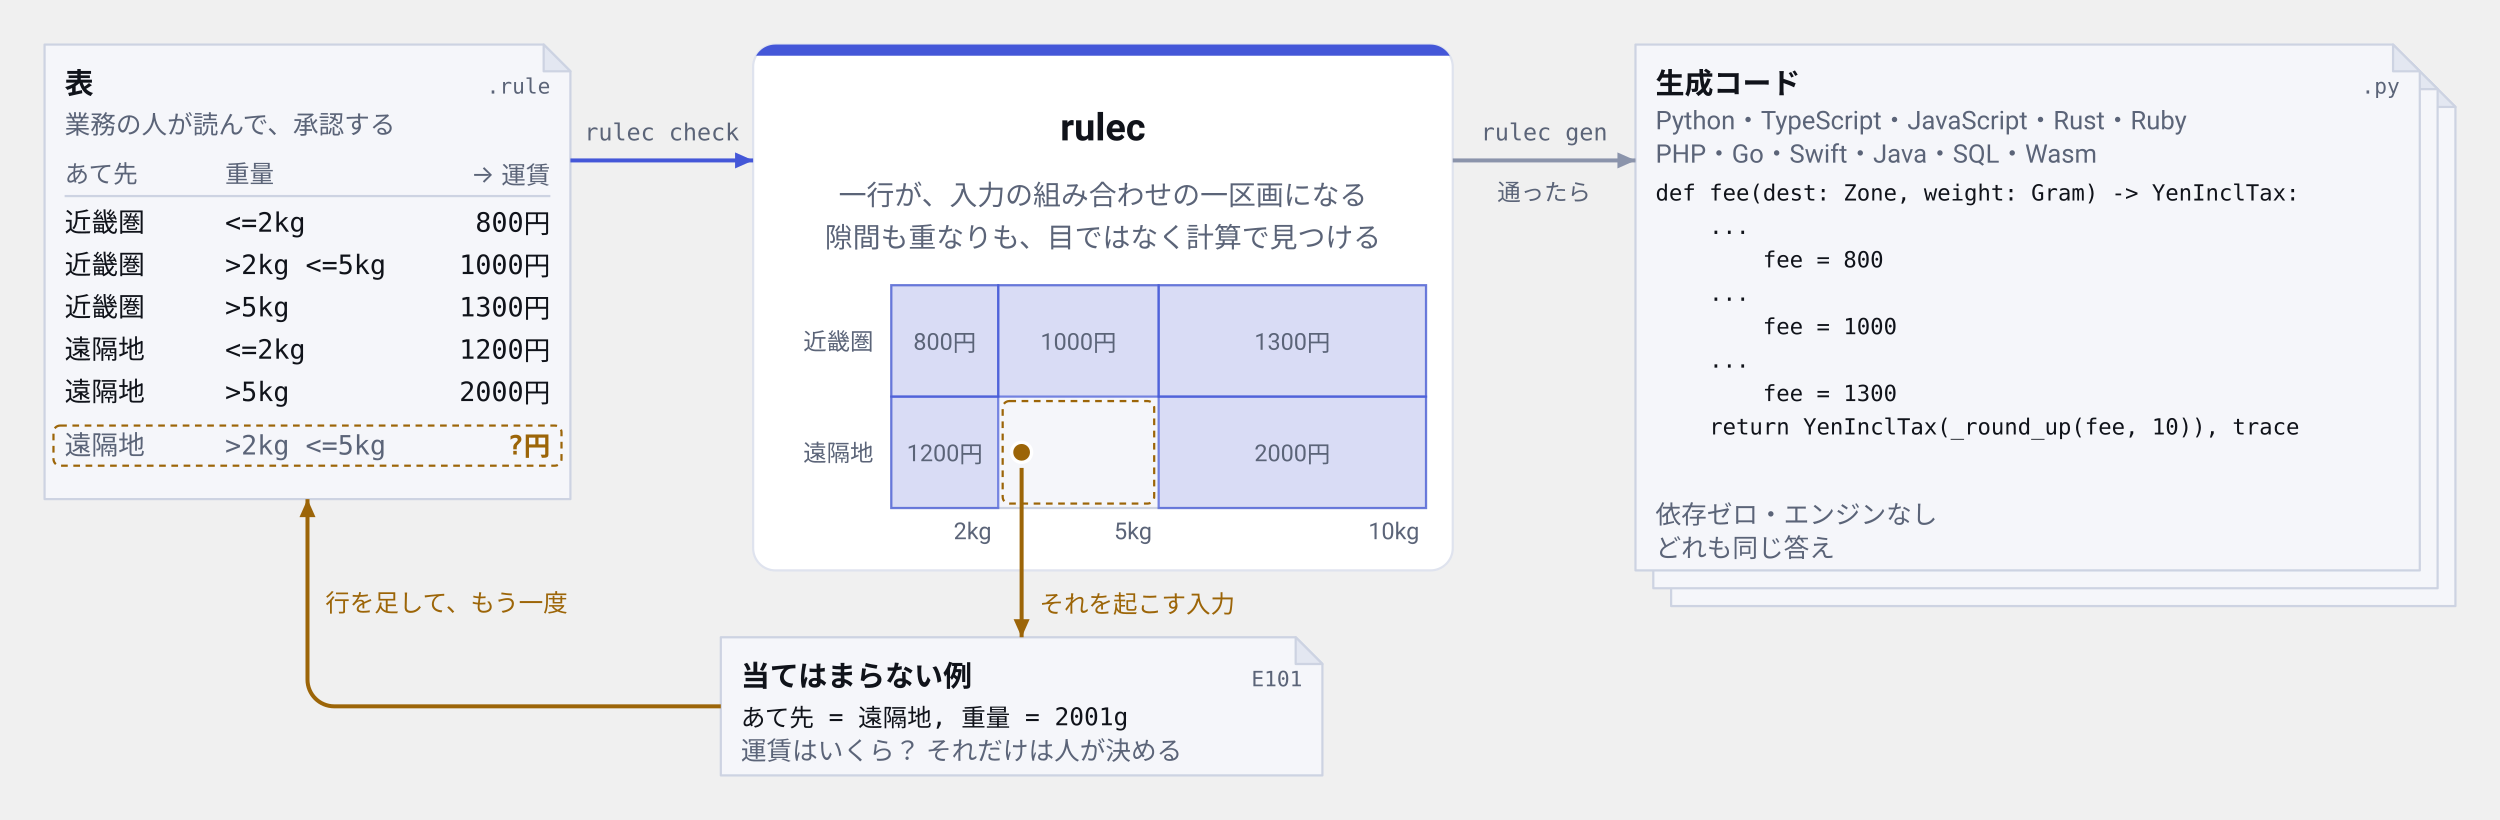
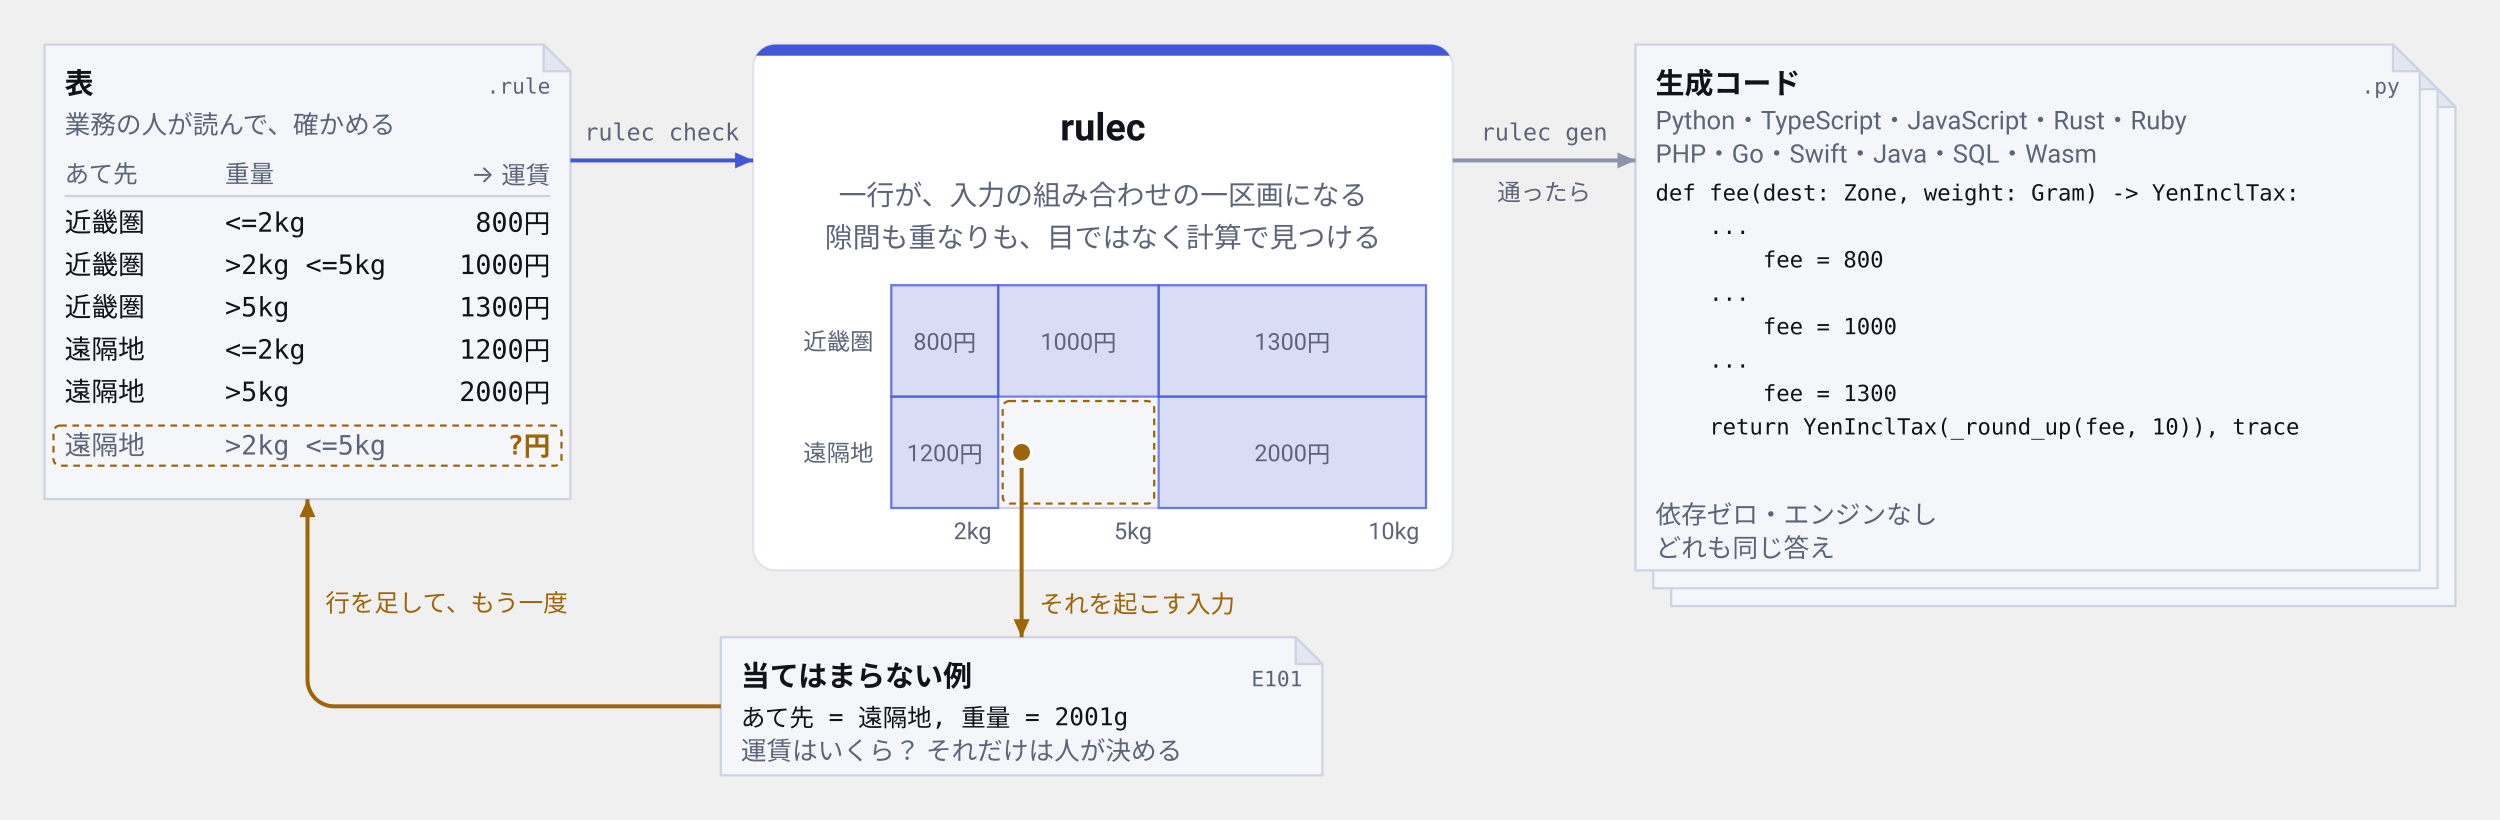
<svg xmlns="http://www.w3.org/2000/svg" viewBox="0 0 1122 368" role="img" aria-label="表を書く。rulec は一行を入力の組み合わせの一区画にして並べ、隙間も重なりも無いことを計算で証明する。抜けがあれば、それを起こす入力（あて先 = 遠隔地, 重量 = 2001g）が返ってきて、行を足してもう一度。運賃がいくらかだけは人が決める。証明できた表からだけ、依存ゼロの Python・TypeScript・JavaScript・Rust・Ruby・PHP・Go・Swift・Java・SQL・Wasm・NumPy が出る。" font-family="-apple-system, BlinkMacSystemFont, &quot;Hiragino Sans&quot;, &quot;Noto Sans JP&quot;, &quot;Yu Gothic&quot;, Meiryo, &quot;Segoe UI&quot;, Roboto, sans-serif">
  <defs>
    <marker id="head-neutral" viewBox="0 0 10 10" refX="9" refY="5" markerWidth="9" markerHeight="9" markerUnits="userSpaceOnUse" orient="auto">
      <path d="M0,1 L9,5 L0,9 Z" fill="#8b94ab" />
    </marker>
    <marker id="head-accent" viewBox="0 0 10 10" refX="9" refY="5" markerWidth="9" markerHeight="9" markerUnits="userSpaceOnUse" orient="auto">
      <path d="M0,1 L9,5 L0,9 Z" fill="#4457d8" />
    </marker>
    <marker id="head-human" viewBox="0 0 10 10" refX="9" refY="5" markerWidth="9" markerHeight="9" markerUnits="userSpaceOnUse" orient="auto">
      <path d="M0,1 L9,5 L0,9 Z" fill="#9c6508" />
    </marker>
  </defs>
  <path d="M20,20 H244 L256,32 V224 H20 Z" fill="#f5f6fa" stroke="#cdd3e2" stroke-linejoin="round" />
  <path d="M244,20 V32 H256 Z" fill="#e3e7f1" stroke="#cdd3e2" stroke-linejoin="round" />
  <text x="29" y="42" font-size="13" font-weight="600" text-anchor="start" fill="#10131a">表</text>
  <text x="247" y="42" font-size="9.5" font-weight="400" text-anchor="end" fill="#5b6478" font-family="ui-monospace, SFMono-Regular, Menlo, Consolas, monospace">.rule</text>
-   <text x="29" y="60" font-size="11.5" font-weight="400" text-anchor="start" fill="#5b6478">業務の人が読んで、承認する</text>
+   <text x="29" y="60" font-size="11.5" font-weight="400" text-anchor="start" fill="#5b6478">業務の人が読んで、確かめる</text>
  <text x="29" y="82" font-size="11" font-weight="400" text-anchor="start" fill="#5b6478">あて先</text>
  <text x="101" y="82" font-size="11" font-weight="400" text-anchor="start" fill="#5b6478">重量</text>
  <text x="247" y="82" font-size="11" font-weight="400" text-anchor="end" fill="#5b6478">→ 運賃</text>
  <line x1="29" y1="88" x2="247" y2="88" stroke="#cdd3e2" />
  <text x="29" y="104" font-size="12" font-weight="400" text-anchor="start" fill="#10131a" font-family="ui-monospace, SFMono-Regular, Menlo, Consolas, monospace">近畿圏</text>
  <text x="101" y="104" font-size="12" font-weight="400" text-anchor="start" fill="#10131a" font-family="ui-monospace, SFMono-Regular, Menlo, Consolas, monospace">&lt;=2kg</text>
  <text x="247" y="104" font-size="12" font-weight="400" text-anchor="end" fill="#10131a" font-family="ui-monospace, SFMono-Regular, Menlo, Consolas, monospace">800円</text>
  <text x="29" y="123" font-size="12" font-weight="400" text-anchor="start" fill="#10131a" font-family="ui-monospace, SFMono-Regular, Menlo, Consolas, monospace">近畿圏</text>
  <text x="101" y="123" font-size="12" font-weight="400" text-anchor="start" fill="#10131a" font-family="ui-monospace, SFMono-Regular, Menlo, Consolas, monospace">&gt;2kg &lt;=5kg</text>
  <text x="247" y="123" font-size="12" font-weight="400" text-anchor="end" fill="#10131a" font-family="ui-monospace, SFMono-Regular, Menlo, Consolas, monospace">1000円</text>
  <text x="29" y="142" font-size="12" font-weight="400" text-anchor="start" fill="#10131a" font-family="ui-monospace, SFMono-Regular, Menlo, Consolas, monospace">近畿圏</text>
  <text x="101" y="142" font-size="12" font-weight="400" text-anchor="start" fill="#10131a" font-family="ui-monospace, SFMono-Regular, Menlo, Consolas, monospace">&gt;5kg</text>
  <text x="247" y="142" font-size="12" font-weight="400" text-anchor="end" fill="#10131a" font-family="ui-monospace, SFMono-Regular, Menlo, Consolas, monospace">1300円</text>
  <text x="29" y="161" font-size="12" font-weight="400" text-anchor="start" fill="#10131a" font-family="ui-monospace, SFMono-Regular, Menlo, Consolas, monospace">遠隔地</text>
  <text x="101" y="161" font-size="12" font-weight="400" text-anchor="start" fill="#10131a" font-family="ui-monospace, SFMono-Regular, Menlo, Consolas, monospace">&lt;=2kg</text>
  <text x="247" y="161" font-size="12" font-weight="400" text-anchor="end" fill="#10131a" font-family="ui-monospace, SFMono-Regular, Menlo, Consolas, monospace">1200円</text>
  <text x="29" y="180" font-size="12" font-weight="400" text-anchor="start" fill="#10131a" font-family="ui-monospace, SFMono-Regular, Menlo, Consolas, monospace">遠隔地</text>
  <text x="101" y="180" font-size="12" font-weight="400" text-anchor="start" fill="#10131a" font-family="ui-monospace, SFMono-Regular, Menlo, Consolas, monospace">&gt;5kg</text>
  <text x="247" y="180" font-size="12" font-weight="400" text-anchor="end" fill="#10131a" font-family="ui-monospace, SFMono-Regular, Menlo, Consolas, monospace">2000円</text>
  <rect x="24" y="191" width="228" height="18" rx="3" fill="none" stroke="#9c6508" stroke-width="1" stroke-dasharray="3 2.5" />
  <text x="29" y="204" font-size="12" font-weight="400" text-anchor="start" fill="#5b6478" font-family="ui-monospace, SFMono-Regular, Menlo, Consolas, monospace">遠隔地</text>
  <text x="101" y="204" font-size="12" font-weight="400" text-anchor="start" fill="#5b6478" font-family="ui-monospace, SFMono-Regular, Menlo, Consolas, monospace">&gt;2kg &lt;=5kg</text>
  <text x="247" y="204" font-size="12" font-weight="600" text-anchor="end" fill="#9c6508" font-family="ui-monospace, SFMono-Regular, Menlo, Consolas, monospace">?円</text>
  <clipPath id="clip-rulec">
    <rect x="338" y="20" width="314" height="236" rx="10" />
  </clipPath>
  <rect x="338" y="20" width="314" height="236" rx="10" fill="#ffffff" stroke="#dfe3ee" />
  <rect x="338" y="20" width="314" height="5" fill="#4457d8" clip-path="url(#clip-rulec)" />
  <text x="495.0" y="63" font-size="17" font-weight="700" text-anchor="middle" fill="#10131a">rulec</text>
  <text x="495.0" y="92" font-size="12.5" font-weight="400" text-anchor="middle" fill="#5b6478">一行が、入力の組み合わせの一区画になる</text>
  <text x="495.0" y="111" font-size="12.5" font-weight="400" text-anchor="middle" fill="#5b6478">隙間も重なりも、目ではなく計算で見つける</text>
  <rect x="400" y="128" width="240" height="100" fill="#f5f6fa" stroke="#cdd3e2" />
  <rect x="400.0" y="128.0" width="48.0" height="50.0" fill="#4457d8" fill-opacity="0.16" stroke="#4457d8" stroke-opacity="0.7" />
  <text x="424.0" y="157.0" font-size="10.5" font-weight="400" text-anchor="middle" fill="#5b6478">800円</text>
  <rect x="448.0" y="128.0" width="72.0" height="50.0" fill="#4457d8" fill-opacity="0.16" stroke="#4457d8" stroke-opacity="0.7" />
  <text x="484.0" y="157.0" font-size="10.5" font-weight="400" text-anchor="middle" fill="#5b6478">1000円</text>
  <rect x="520.0" y="128.0" width="120.0" height="50.0" fill="#4457d8" fill-opacity="0.16" stroke="#4457d8" stroke-opacity="0.7" />
  <text x="580.0" y="157.0" font-size="10.5" font-weight="400" text-anchor="middle" fill="#5b6478">1300円</text>
  <rect x="400.0" y="178.0" width="48.0" height="50.0" fill="#4457d8" fill-opacity="0.16" stroke="#4457d8" stroke-opacity="0.7" />
  <text x="424.0" y="207.0" font-size="10.5" font-weight="400" text-anchor="middle" fill="#5b6478">1200円</text>
  <rect x="520.0" y="178.0" width="120.0" height="50.0" fill="#4457d8" fill-opacity="0.16" stroke="#4457d8" stroke-opacity="0.7" />
  <text x="580.0" y="207.0" font-size="10.5" font-weight="400" text-anchor="middle" fill="#5b6478">2000円</text>
  <rect x="450.0" y="180.0" width="68.0" height="46.0" rx="3" fill="none" stroke="#9c6508" stroke-width="1" stroke-dasharray="3 2.5" />
  <text x="392" y="157.0" font-size="10.5" font-weight="400" text-anchor="end" fill="#5b6478">近畿圏</text>
  <text x="392" y="207.0" font-size="10.5" font-weight="400" text-anchor="end" fill="#5b6478">遠隔地</text>
  <text x="445.0" y="242" font-size="10.5" font-weight="400" text-anchor="end" fill="#5b6478">2kg</text>
  <text x="517.0" y="242" font-size="10.5" font-weight="400" text-anchor="end" fill="#5b6478">5kg</text>
  <text x="637.0" y="242" font-size="10.5" font-weight="400" text-anchor="end" fill="#5b6478">10kg</text>
  <circle cx="458.5" cy="203.0" r="4.5" fill="#9c6508" stroke="#ffffff" stroke-width="1.5" />
  <path d="M750,36 H1090 L1102,48 V272 H750 Z" fill="#f5f6fa" stroke="#cdd3e2" stroke-linejoin="round" />
  <path d="M1090,36 V48 H1102 Z" fill="#e3e7f1" stroke="#cdd3e2" stroke-linejoin="round" />
  <path d="M742,28 H1082 L1094,40 V264 H742 Z" fill="#f5f6fa" stroke="#cdd3e2" stroke-linejoin="round" />
  <path d="M1082,28 V40 H1094 Z" fill="#e3e7f1" stroke="#cdd3e2" stroke-linejoin="round" />
  <path d="M734,20 H1074 L1086,32 V256 H734 Z" fill="#f5f6fa" stroke="#cdd3e2" stroke-linejoin="round" />
  <path d="M1074,20 V32 H1086 Z" fill="#e3e7f1" stroke="#cdd3e2" stroke-linejoin="round" />
  <text x="743" y="42" font-size="13" font-weight="600" text-anchor="start" fill="#10131a">生成コード</text>
  <text x="1077" y="42" font-size="9.5" font-weight="400" text-anchor="end" fill="#5b6478" font-family="ui-monospace, SFMono-Regular, Menlo, Consolas, monospace">.py</text>
  <text x="743" y="58" font-size="11.5" font-weight="400" text-anchor="start" fill="#5b6478">Python・TypeScript・JavaScript・Rust・Ruby</text>
  <text x="743" y="73" font-size="11.5" font-weight="400" text-anchor="start" fill="#5b6478">PHP・Go・Swift・Java・SQL・Wasm</text>
  <text x="743" y="90" font-size="10" font-weight="400" text-anchor="start" fill="#10131a" font-family="ui-monospace, SFMono-Regular, Menlo, Consolas, monospace" xml:space="preserve" style="white-space:pre">def fee(dest: Zone, weight: Gram) -&gt; YenInclTax:</text>
  <text x="743" y="105" font-size="10" font-weight="400" text-anchor="start" fill="#10131a" font-family="ui-monospace, SFMono-Regular, Menlo, Consolas, monospace" xml:space="preserve" style="white-space:pre">    ...</text>
  <text x="743" y="120" font-size="10" font-weight="400" text-anchor="start" fill="#10131a" font-family="ui-monospace, SFMono-Regular, Menlo, Consolas, monospace" xml:space="preserve" style="white-space:pre">        fee = 800</text>
  <text x="743" y="135" font-size="10" font-weight="400" text-anchor="start" fill="#10131a" font-family="ui-monospace, SFMono-Regular, Menlo, Consolas, monospace" xml:space="preserve" style="white-space:pre">    ...</text>
  <text x="743" y="150" font-size="10" font-weight="400" text-anchor="start" fill="#10131a" font-family="ui-monospace, SFMono-Regular, Menlo, Consolas, monospace" xml:space="preserve" style="white-space:pre">        fee = 1000</text>
  <text x="743" y="165" font-size="10" font-weight="400" text-anchor="start" fill="#10131a" font-family="ui-monospace, SFMono-Regular, Menlo, Consolas, monospace" xml:space="preserve" style="white-space:pre">    ...</text>
  <text x="743" y="180" font-size="10" font-weight="400" text-anchor="start" fill="#10131a" font-family="ui-monospace, SFMono-Regular, Menlo, Consolas, monospace" xml:space="preserve" style="white-space:pre">        fee = 1300</text>
  <text x="743" y="195" font-size="10" font-weight="400" text-anchor="start" fill="#10131a" font-family="ui-monospace, SFMono-Regular, Menlo, Consolas, monospace" xml:space="preserve" style="white-space:pre">    return YenInclTax(_round_up(fee, 10)), trace</text>
  <text x="743" y="235" font-size="11.5" font-weight="400" text-anchor="start" fill="#5b6478">依存ゼロ・エンジンなし</text>
  <text x="743" y="250" font-size="11.5" font-weight="400" text-anchor="start" fill="#5b6478">どれも同じ答え</text>
  <path d="M323.5,286 H581.5 L593.5,298 V348 H323.5 Z" fill="#f5f6fa" stroke="#cdd3e2" stroke-linejoin="round" />
  <path d="M581.5,286 V298 H593.5 Z" fill="#e3e7f1" stroke="#cdd3e2" stroke-linejoin="round" />
  <text x="332.5" y="308" font-size="13" font-weight="600" text-anchor="start" fill="#10131a">当てはまらない例</text>
  <text x="584.5" y="308" font-size="9.5" font-weight="400" text-anchor="end" fill="#5b6478" font-family="ui-monospace, SFMono-Regular, Menlo, Consolas, monospace">E101</text>
  <text x="332.5" y="326" font-size="11" font-weight="400" text-anchor="start" fill="#10131a" font-family="ui-monospace, SFMono-Regular, Menlo, Consolas, monospace">あて先 = 遠隔地, 重量 = 2001g</text>
  <text x="332.5" y="341" font-size="11.5" font-weight="400" text-anchor="start" fill="#5b6478">運賃はいくら？ それだけは人が決める</text>
  <line x1="256" y1="72" x2="338" y2="72" stroke="#4457d8" stroke-width="1.8" marker-end="url(#head-accent)" />
  <text x="297.0" y="63" font-size="10.5" font-weight="400" text-anchor="middle" fill="#5b6478" font-family="ui-monospace, SFMono-Regular, Menlo, Consolas, monospace">rulec check</text>
  <line x1="652" y1="72" x2="734" y2="72" stroke="#8b94ab" stroke-width="1.8" marker-end="url(#head-neutral)" />
  <text x="693.0" y="63" font-size="10.5" font-weight="400" text-anchor="middle" fill="#5b6478" font-family="ui-monospace, SFMono-Regular, Menlo, Consolas, monospace">rulec gen</text>
  <text x="693.0" y="90" font-size="10.5" font-weight="400" text-anchor="middle" fill="#5b6478">通ったら</text>
  <line x1="458.5" y1="210.0" x2="458.5" y2="286" stroke="#9c6508" stroke-width="1.8" marker-end="url(#head-human)" />
  <text x="466.5" y="275.0" font-size="11" font-weight="400" text-anchor="start" fill="#9c6508">それを起こす入力</text>
  <path d="M323.5,317.0 H150.0 A12,12 0 0 1 138.0,305.0 V224" fill="none" stroke="#9c6508" stroke-width="1.8" marker-end="url(#head-human)" />
  <text x="146.0" y="274.5" font-size="11" font-weight="400" text-anchor="start" fill="#9c6508">行を足して、もう一度</text>
</svg>
